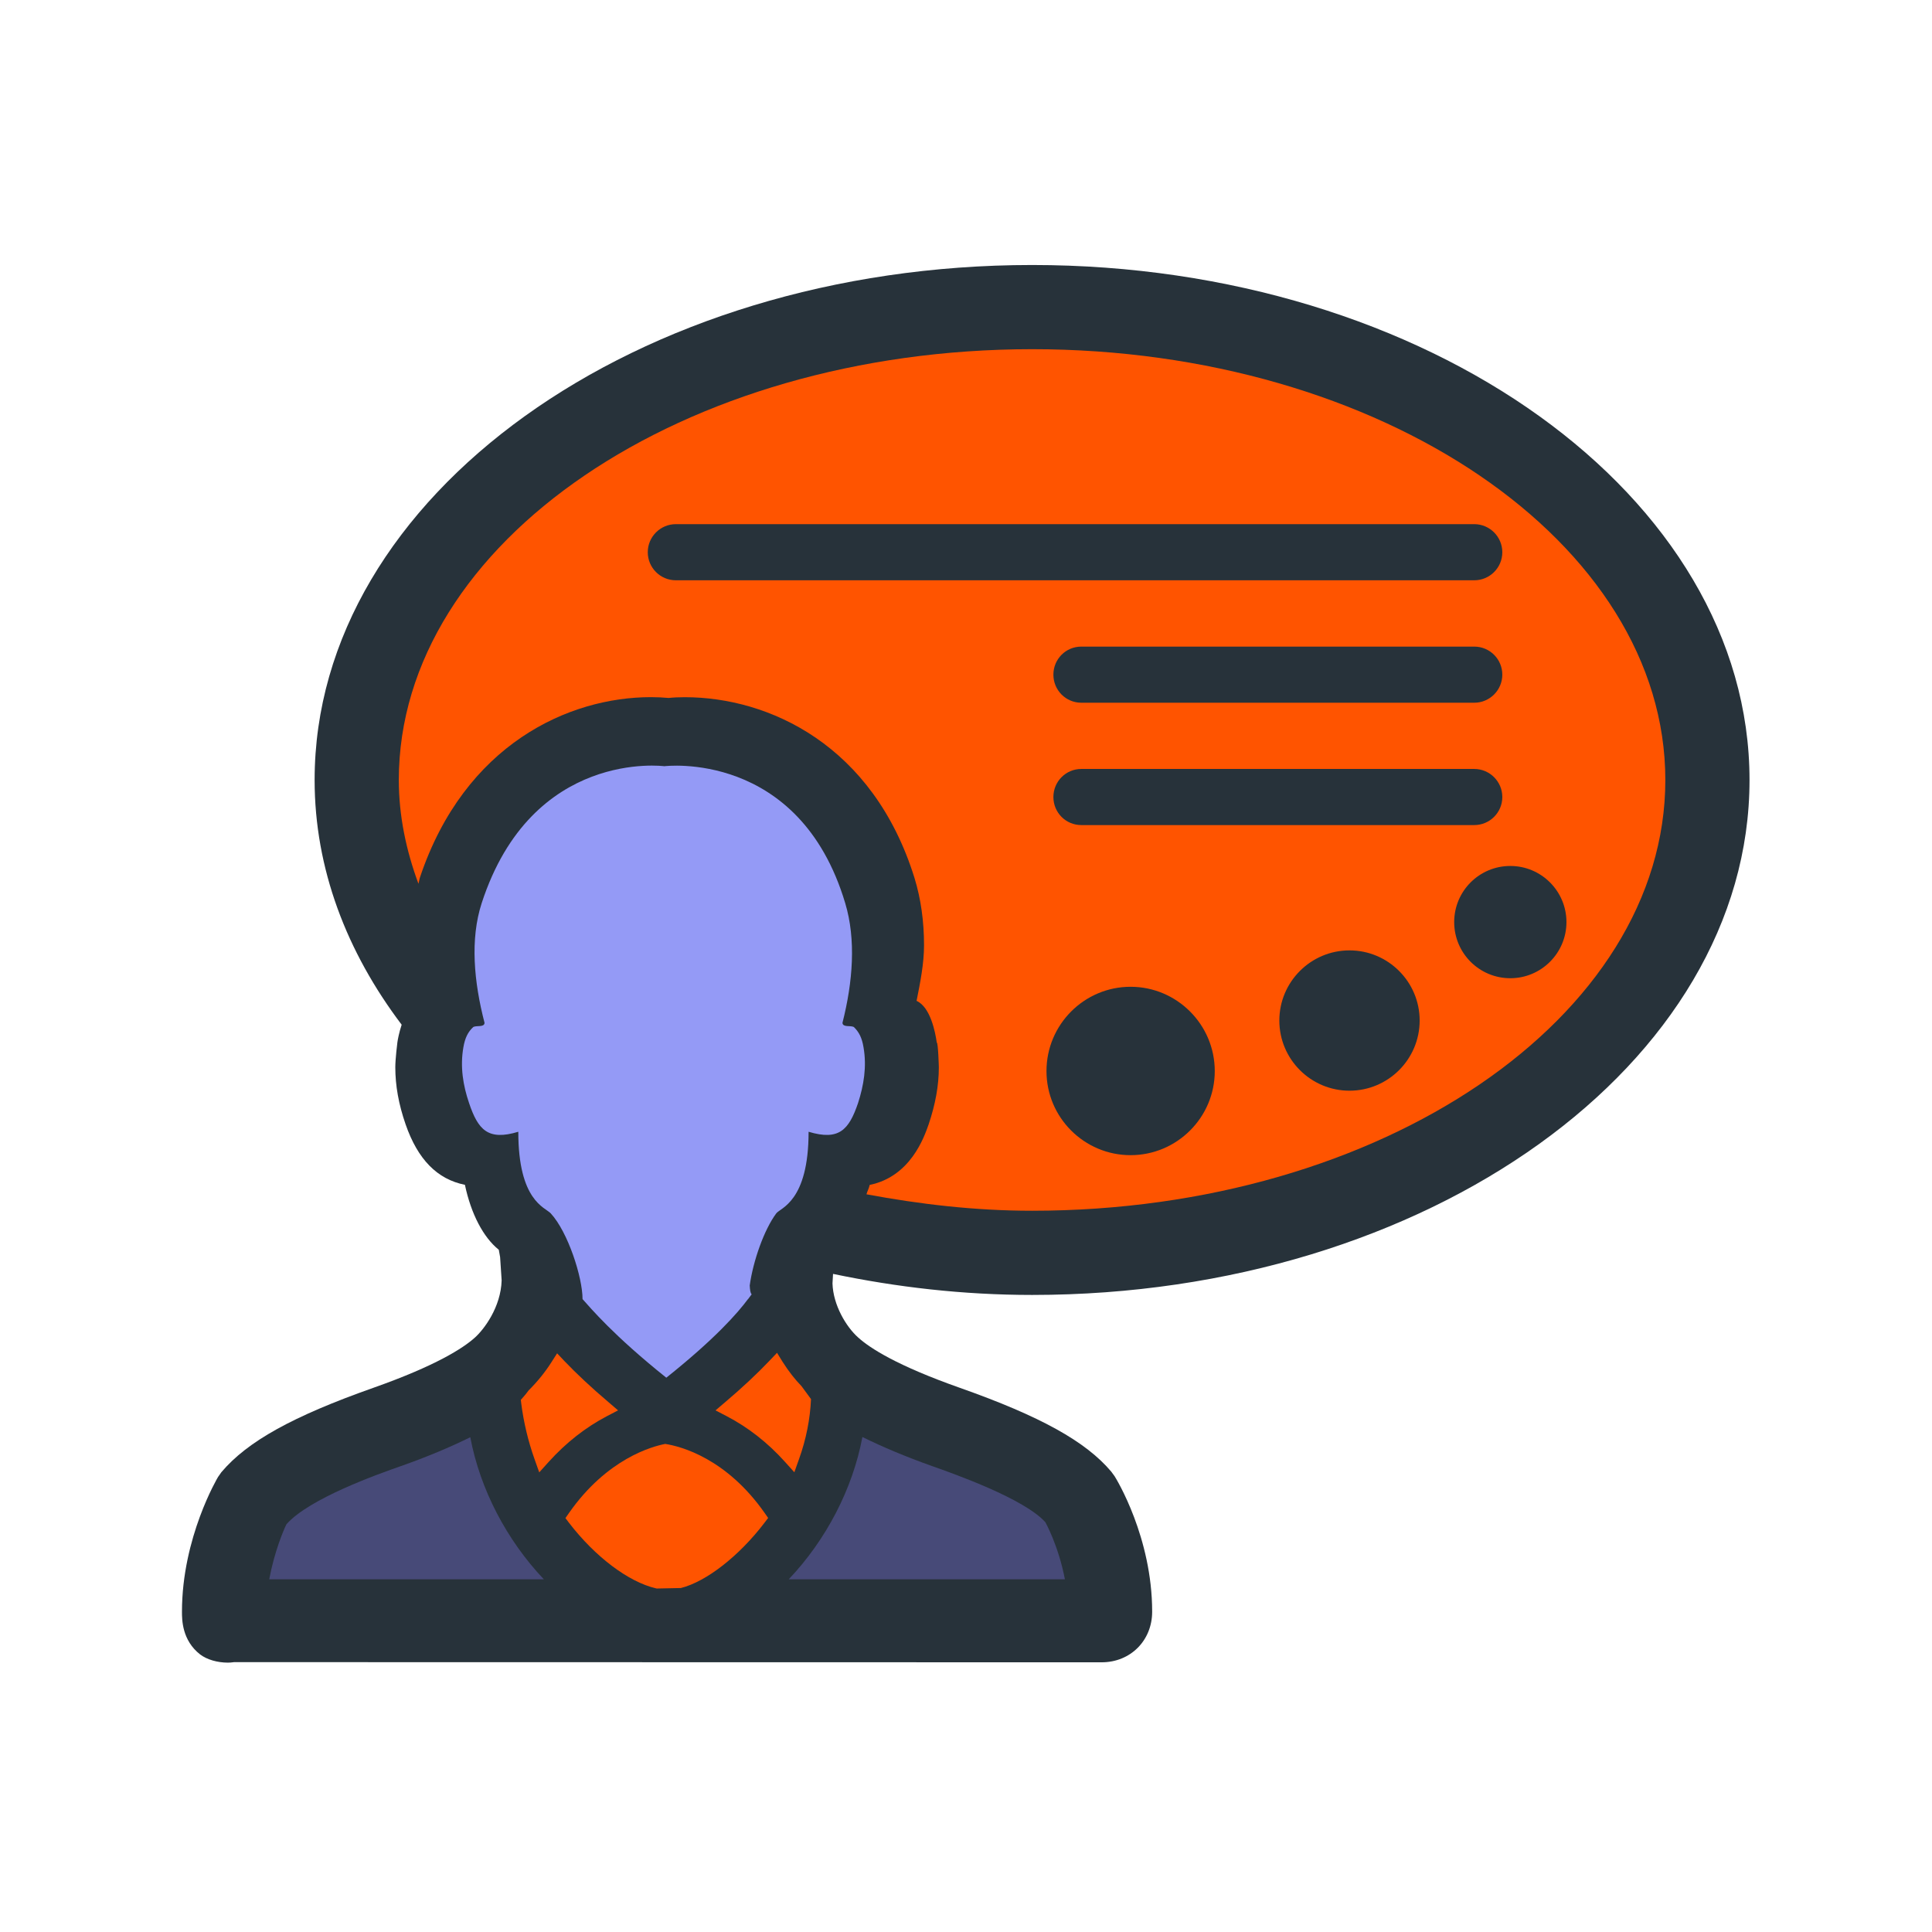
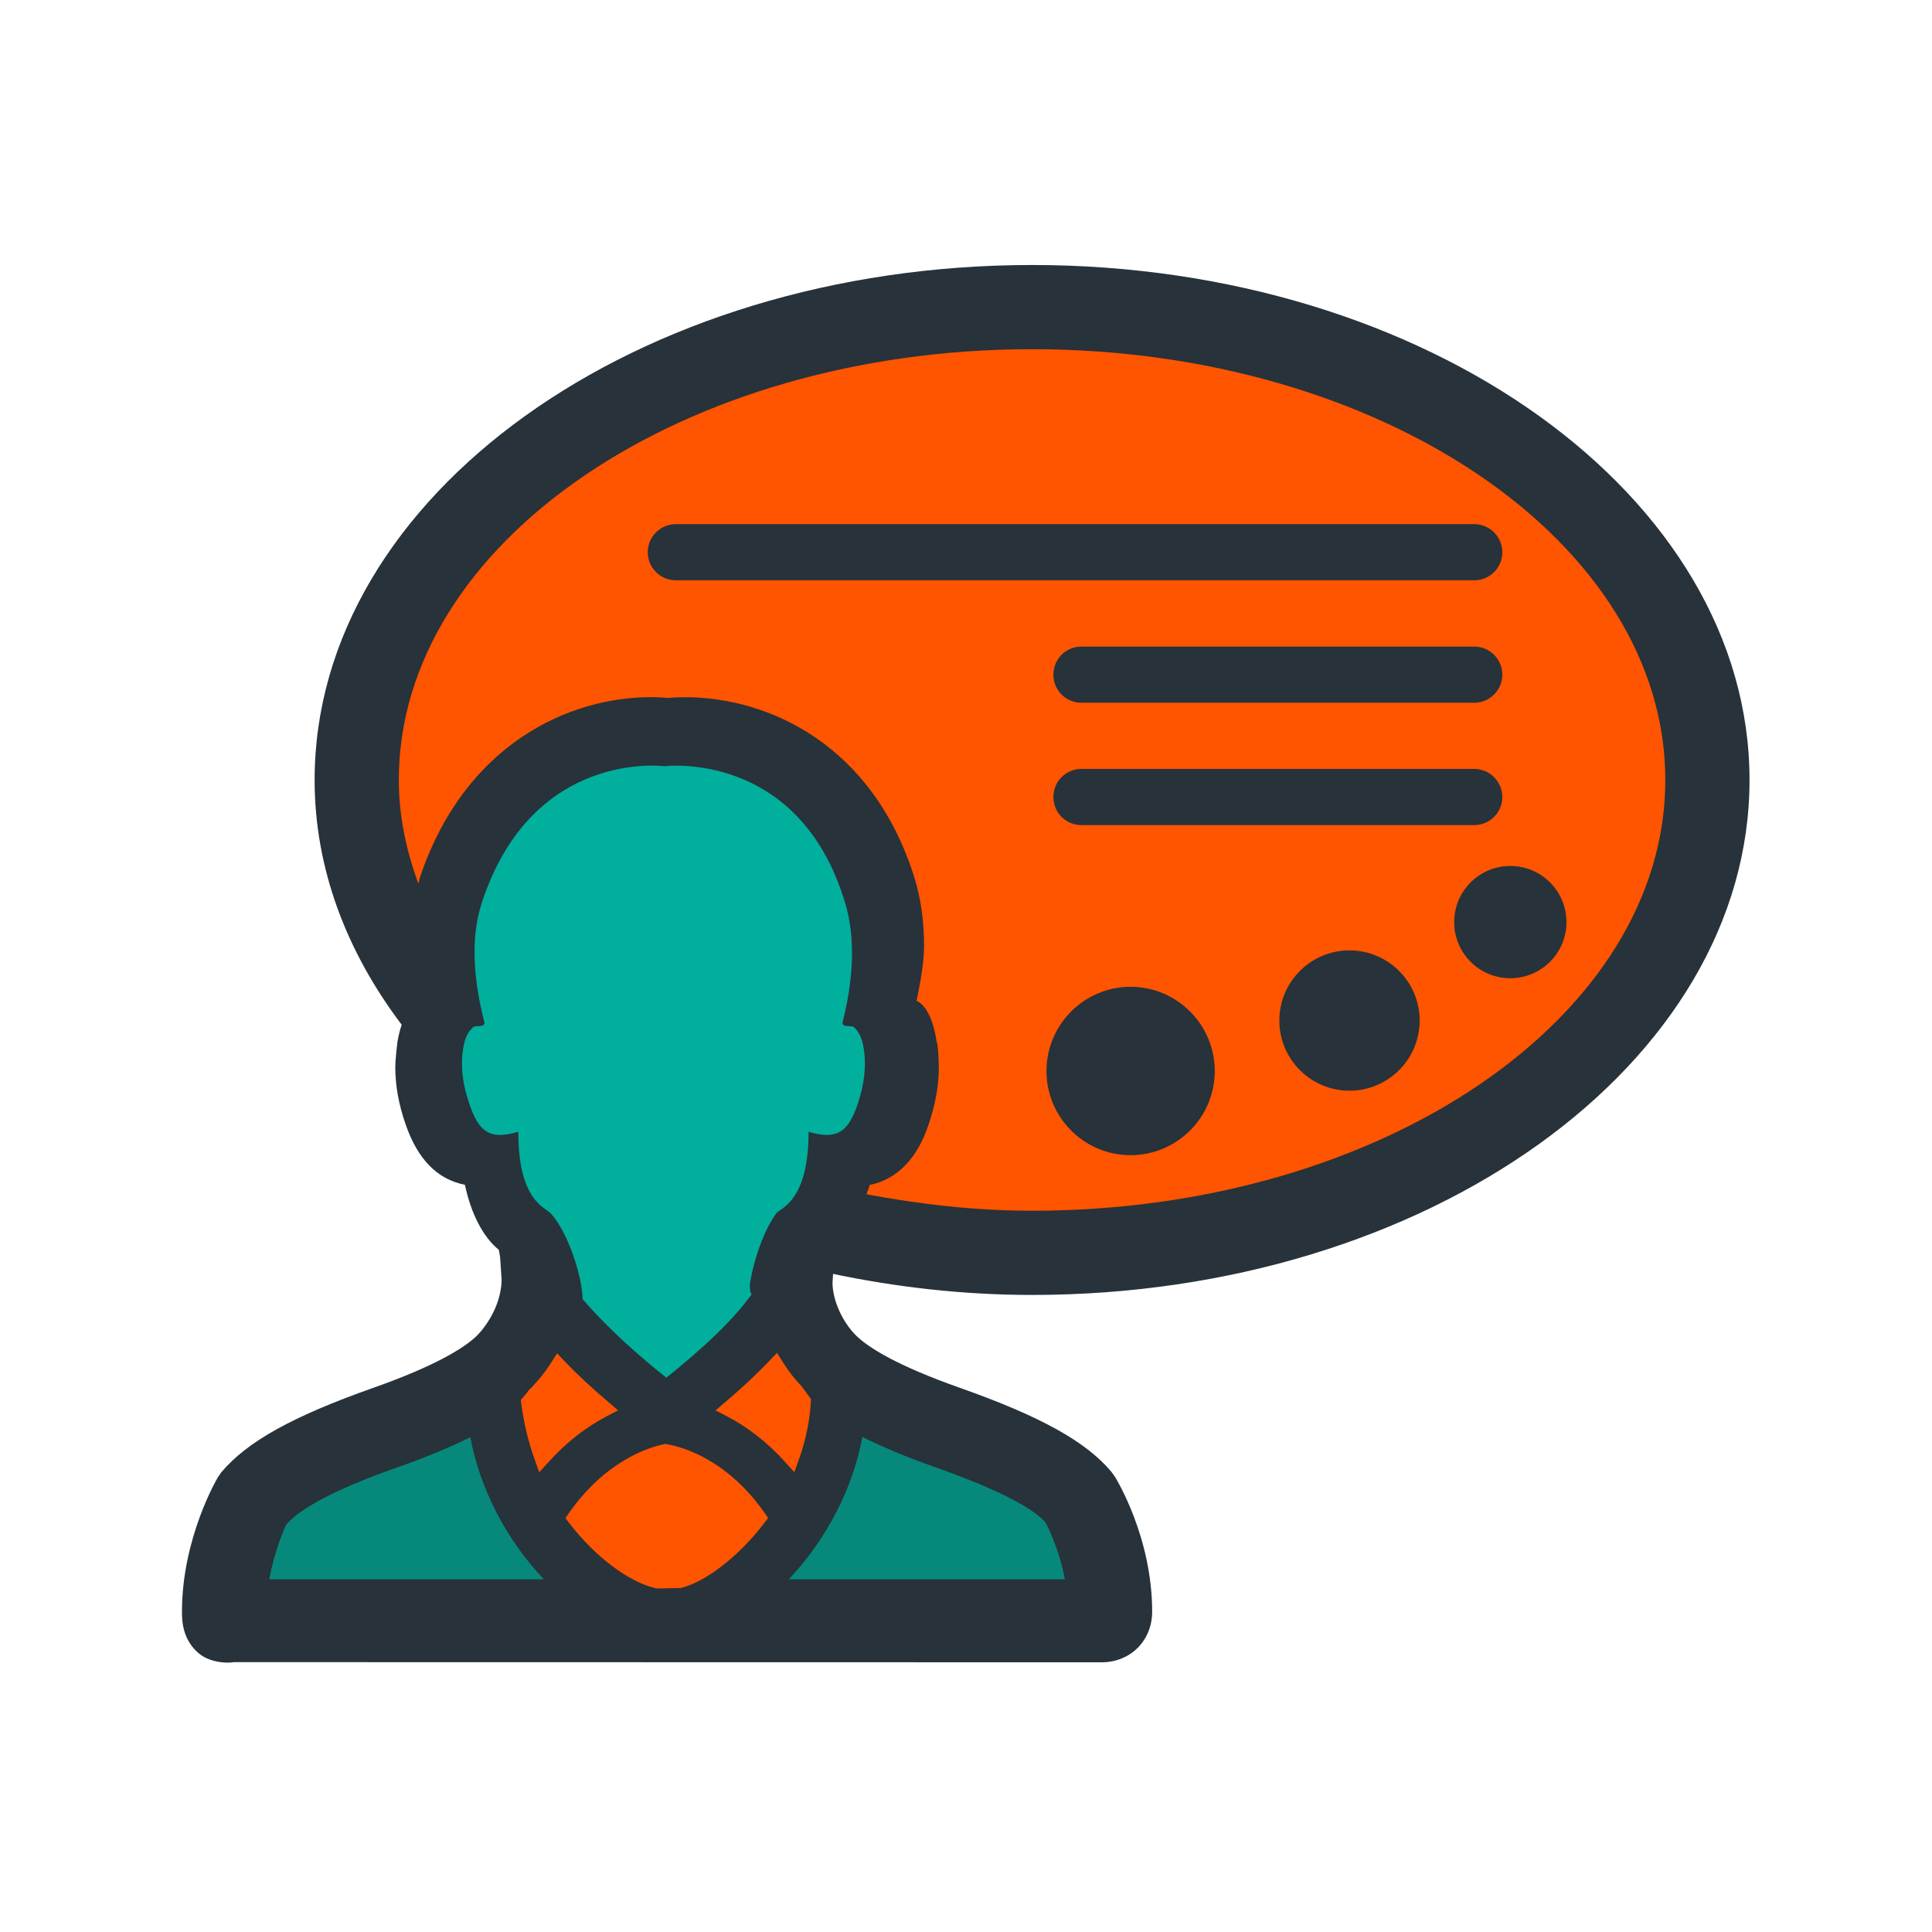
<svg xmlns="http://www.w3.org/2000/svg" width="800px" height="800px" viewBox="0 0 1024 1024" class="icon" version="1.1">
  <path d="M120.792 866.352c-2.977 0-5.171-0.901-5.709-1.309-3.105-2.409-3.761-5.941-3.761-10.808 0-34.688 16.85-63.506 17.011-63.783l1.175-1.613c11.07-13.03 33.251-25.087 73.341-39.249 28.398-10.037 48.2-20.018 58.889-29.663 8.44-7.613 18.492-22.892 19.016-40.891l-0.842-13.715-1.889-11.025-4.343-3.483c-5.447-4.388-10.213-14.077-12.709-25.915l-2.034-9.573-9.589-1.934c-6.289-1.261-14.277-4.954-20.322-22.339-3.124-8.993-4.632-17.303-4.632-25.391 0-3.838 0.988-11.317 0.988-11.317 0.116-0.931 0.651-3.588 1.639-6.581l2.428-7.408-4.691-6.218c-28.616-37.826-43.128-78.441-43.128-120.712 0-142.313 163.926-258.101 365.419-258.101 201.461 0 365.359 115.788 365.359 258.101 0 142.283-163.898 258.041-365.359 258.041-33.628 0-68.114-3.647-102.469-10.838l-16.906-3.544-1.279 22.297c0.464 17.475 9.659 32.698 18.549 40.613 10.546 9.559 30.359 19.554 58.803 29.592 39.525 13.959 62.301 26.292 73.895 40.019l1.149 1.627h-0.015c-0.045 0 17.023 28.036 17.023 62.998 0 7.033-4.894 11.942-11.909 11.942l-459.781-0.086-3.313 0.265z" fill="#ff5400" />
  <path d="M441.53 675.188l-0.292 5.055c0.348 11.504 7.264 23.011 13.598 28.646 6.274 5.694 20.685 14.961 53.861 26.67 42.765 15.107 66.76 28.414 80.3 44.449l1.803 2.47c0.928 1.482 19.87 32.364 19.87 71.759 0 15.283-11.504 26.817-26.784 26.817l-459.781-0.086c-1.511 0.203-2.442 0.262-3.314 0.262-5.578 0-11.097-1.597-14.699-4.329-9.645-7.497-9.645-18.507-9.645-22.663 0-39.364 18.942-71.119 19.117-71.408l1.744-2.499c13.768-16.33 37.823-29.663 80.588-44.77 33.063-11.679 47.531-20.947 53.865-26.67 4.707-4.242 13.712-15.979 14.119-30.273l-0.812-12.316-0.699-3.894c-8.249-6.626-14.699-19.058-17.954-34.426-14.699-2.963-24.984-13.453-31.433-32.047-3.719-10.719-5.462-20.625-5.462-30.27 0-4.474 1.104-13.191 1.104-13.191 0.173-1.336 0.871-5.114 2.264-9.356-29.226-38.638-46.132-82.739-46.132-129.687 0-150.52 170.593-272.975 380.294-272.975 209.638 0 380.234 122.455 380.234 272.975C927.283 563.919 756.687 686.344 547.049 686.344c-36.666 0-71.934-4.126-105.519-11.156z" fill="#27323A" />
  <path d="M345.02 369.5c3.368 0 6.506 0.175 9.413 0.434 2.264-0.259 5.286-0.404 8.482-0.404 44.508 0 99.825 25.189 121.788 95.814 3.368 10.95 5.055 22.951 5.055 35.706 0 9.469-1.975 19.61-3.951 29.429 7.322 3.285 9.937 16.591 10.692 22.08 0.753 0 1.104 12.986 1.104 13.105 0 9.701-1.803 19.581-5.405 30.27-2.44 6.973-9.645 27.658-31.261 32.103-0.348 1.833-1.219 3.198-1.684 4.968 28.122 5.23 57.292 8.716 87.797 8.716 185.003 0 335.61-102.41 335.61-228.292 0-125.914-150.606-228.351-335.61-228.351-185.062 0-335.67 102.437-335.67 228.351 0 18.998 3.891 37.33 10.401 54.965 0.348-1.133 0.464-2.41 0.871-3.544 23.648-70.307 78.732-95.35 122.369-95.35z" fill="#ff5400" />
-   <path d="M288.251 837.067c-19.873-20.976-33.819-47.879-38.99-75.305-10.808 5.346-23.124 10.49-36.723 15.283-12.201 4.272-48.631 17.142-60.718 30.853-1.452 2.877-6.39 14.47-9.121 29.169h145.551z" fill="#474a78" />
+   <path d="M288.251 837.067c-19.873-20.976-33.819-47.879-38.99-75.305-10.808 5.346-23.124 10.49-36.723 15.283-12.201 4.272-48.631 17.142-60.718 30.853-1.452 2.877-6.39 14.47-9.121 29.169h145.551z" fill="#06897B" />
  <path d="M290.807 774.836c9.181-10.168 19.581-18.332 30.913-24.258l5.867-3.052-4.998-4.299c-9.061-7.67-16.85-14.961-23.416-21.818l-3.891-4.126-3.079 4.822c-3.314 5.2-7.205 10.026-12.028 14.848a45.983 45.983 0 0 1-2.79 3.486l-1.336 1.508 0.232 2.005a142.087 142.087 0 0 0 7.03 29.402l2.499 7.03 4.996-5.548zM407.131 804.557l-1.859-2.671c-20.218-28.821-44.157-35.271-52.698-36.577-6.857 1.306-30.853 7.786-51.017 36.634l-1.859 2.674 1.975 2.615c13.831 17.954 31.436 31.201 45.904 34.601l0.523 0.116 12.783-0.262c13.479-3.4 30.853-16.939 44.273-34.545l1.976-2.584zM416.023 774.777l4.995 5.552 2.499-7.033c3.778-10.516 5.87-21.206 6.334-31.752 0 0-4.59-6.307-5.055-6.887-3.427-3.486-6.857-7.901-9.937-12.754l-3.023-4.882-3.951 4.156c-6.566 6.913-14.467 14.321-23.588 22.05l-5.057 4.299 5.87 3.052c11.389 5.925 21.788 14.059 30.913 24.197z" fill="#ff5400" />
-   <path d="M418.054 837.067h146.367c-3.43-17.924-10.284-30.097-10.344-30.244-11.156-12.462-47.995-25.507-60.08-29.78-13.655-4.852-26.031-10.023-36.899-15.398-5.169 27.486-19.172 54.445-39.045 75.421z" fill="#474a78" />
-   <path d="M454.777 584.66c3.023-9.353 4.707-19.259 2.907-29.574-0.815-5.027-2.442-8.193-5.174-10.778-1.859-0.902-5.811 0.318-5.983-2.181 5.519-21.729 7.261-44.157 1.452-63.449-24.403-81.549-95.874-72.571-95.874-72.571s-70.131-9.356-96.802 72.571c-6.218 19.147-4.123 41.72 1.511 63.449-0.116 2.499-4.126 1.279-5.926 2.181-2.847 2.585-4.415 5.75-5.286 10.778-1.803 10.315-0.175 20.221 3.019 29.574 4.766 14.149 9.996 20.075 26.091 15.197 0 36.634 14.119 39.975 17.198 43.259 9.121 9.876 16.85 33.873 16.85 45.436 4.242 4.707 16.27 19.173 44.393 41.661 25.855-20.628 37.767-34.223 43.289-41.661h0.116c0-0.056 0.056-0.116 0.056-0.173 0.523-0.756 1.338-1.744 1.803-2.384-0.699-0.494-0.931-2.499-1.047-4.679 1.803-12.986 7.613-29.544 14.063-38.201 2.148-2.963 17.139-6.101 17.139-43.259 16.154 4.88 21.383-1.046 26.205-15.195z" fill="#949af6" />
+   <path d="M418.054 837.067h146.367c-3.43-17.924-10.284-30.097-10.344-30.244-11.156-12.462-47.995-25.507-60.08-29.78-13.655-4.852-26.031-10.023-36.899-15.398-5.169 27.486-19.172 54.445-39.045 75.421z" fill="#06897B" />
+   <path d="M454.777 584.66c3.023-9.353 4.707-19.259 2.907-29.574-0.815-5.027-2.442-8.193-5.174-10.778-1.859-0.902-5.811 0.318-5.983-2.181 5.519-21.729 7.261-44.157 1.452-63.449-24.403-81.549-95.874-72.571-95.874-72.571s-70.131-9.356-96.802 72.571c-6.218 19.147-4.123 41.72 1.511 63.449-0.116 2.499-4.126 1.279-5.926 2.181-2.847 2.585-4.415 5.75-5.286 10.778-1.803 10.315-0.175 20.221 3.019 29.574 4.766 14.149 9.996 20.075 26.091 15.197 0 36.634 14.119 39.975 17.198 43.259 9.121 9.876 16.85 33.873 16.85 45.436 4.242 4.707 16.27 19.173 44.393 41.661 25.855-20.628 37.767-34.223 43.289-41.661h0.116c0-0.056 0.056-0.116 0.056-0.173 0.523-0.756 1.338-1.744 1.803-2.384-0.699-0.494-0.931-2.499-1.047-4.679 1.803-12.986 7.613-29.544 14.063-38.201 2.148-2.963 17.139-6.101 17.139-43.259 16.154 4.88 21.383-1.046 26.205-15.195z" fill="#01AF9D" />
  <path d="M752.448 540.907c0 20.513-16.677 37.186-37.186 37.186-20.513 0-37.186-16.674-37.186-37.186 0-20.509 16.675-37.186 37.186-37.186 20.508 0 37.186 16.678 37.186 37.186zM573.136 437.309h208.246c8.193 0 14.875-6.626 14.875-14.875 0-8.193-6.682-14.875-14.875-14.875H573.136c-8.249 0-14.816 6.682-14.816 14.875 0 8.249 6.566 14.875 14.816 14.875zM770.75 488.73c0 16.443 13.307 29.749 29.749 29.749 16.386 0 29.75-13.307 29.75-29.749 0-16.443-13.364-29.75-29.75-29.75-16.443 0.001-29.749 13.307-29.749 29.75zM599.226 523.014c-24.579 0-44.568 20.046-44.568 44.68 0 24.579 19.988 44.568 44.568 44.568 24.576 0 44.624-19.988 44.624-44.568 0-24.636-20.048-44.68-44.624-44.68zM573.136 372.463h208.246c8.193 0 14.875-6.682 14.875-14.875 0-8.249-6.682-14.875-14.875-14.875H573.136c-8.249 0-14.816 6.626-14.816 14.875 0 8.194 6.566 14.875 14.816 14.875zM358.207 307.562h423.175c8.193 0 14.875-6.626 14.875-14.875 0-8.193-6.682-14.875-14.875-14.875H358.207c-8.193 0-14.875 6.682-14.875 14.875 0.001 8.249 6.682 14.875 14.875 14.875z" fill="#27323A" />
</svg>
